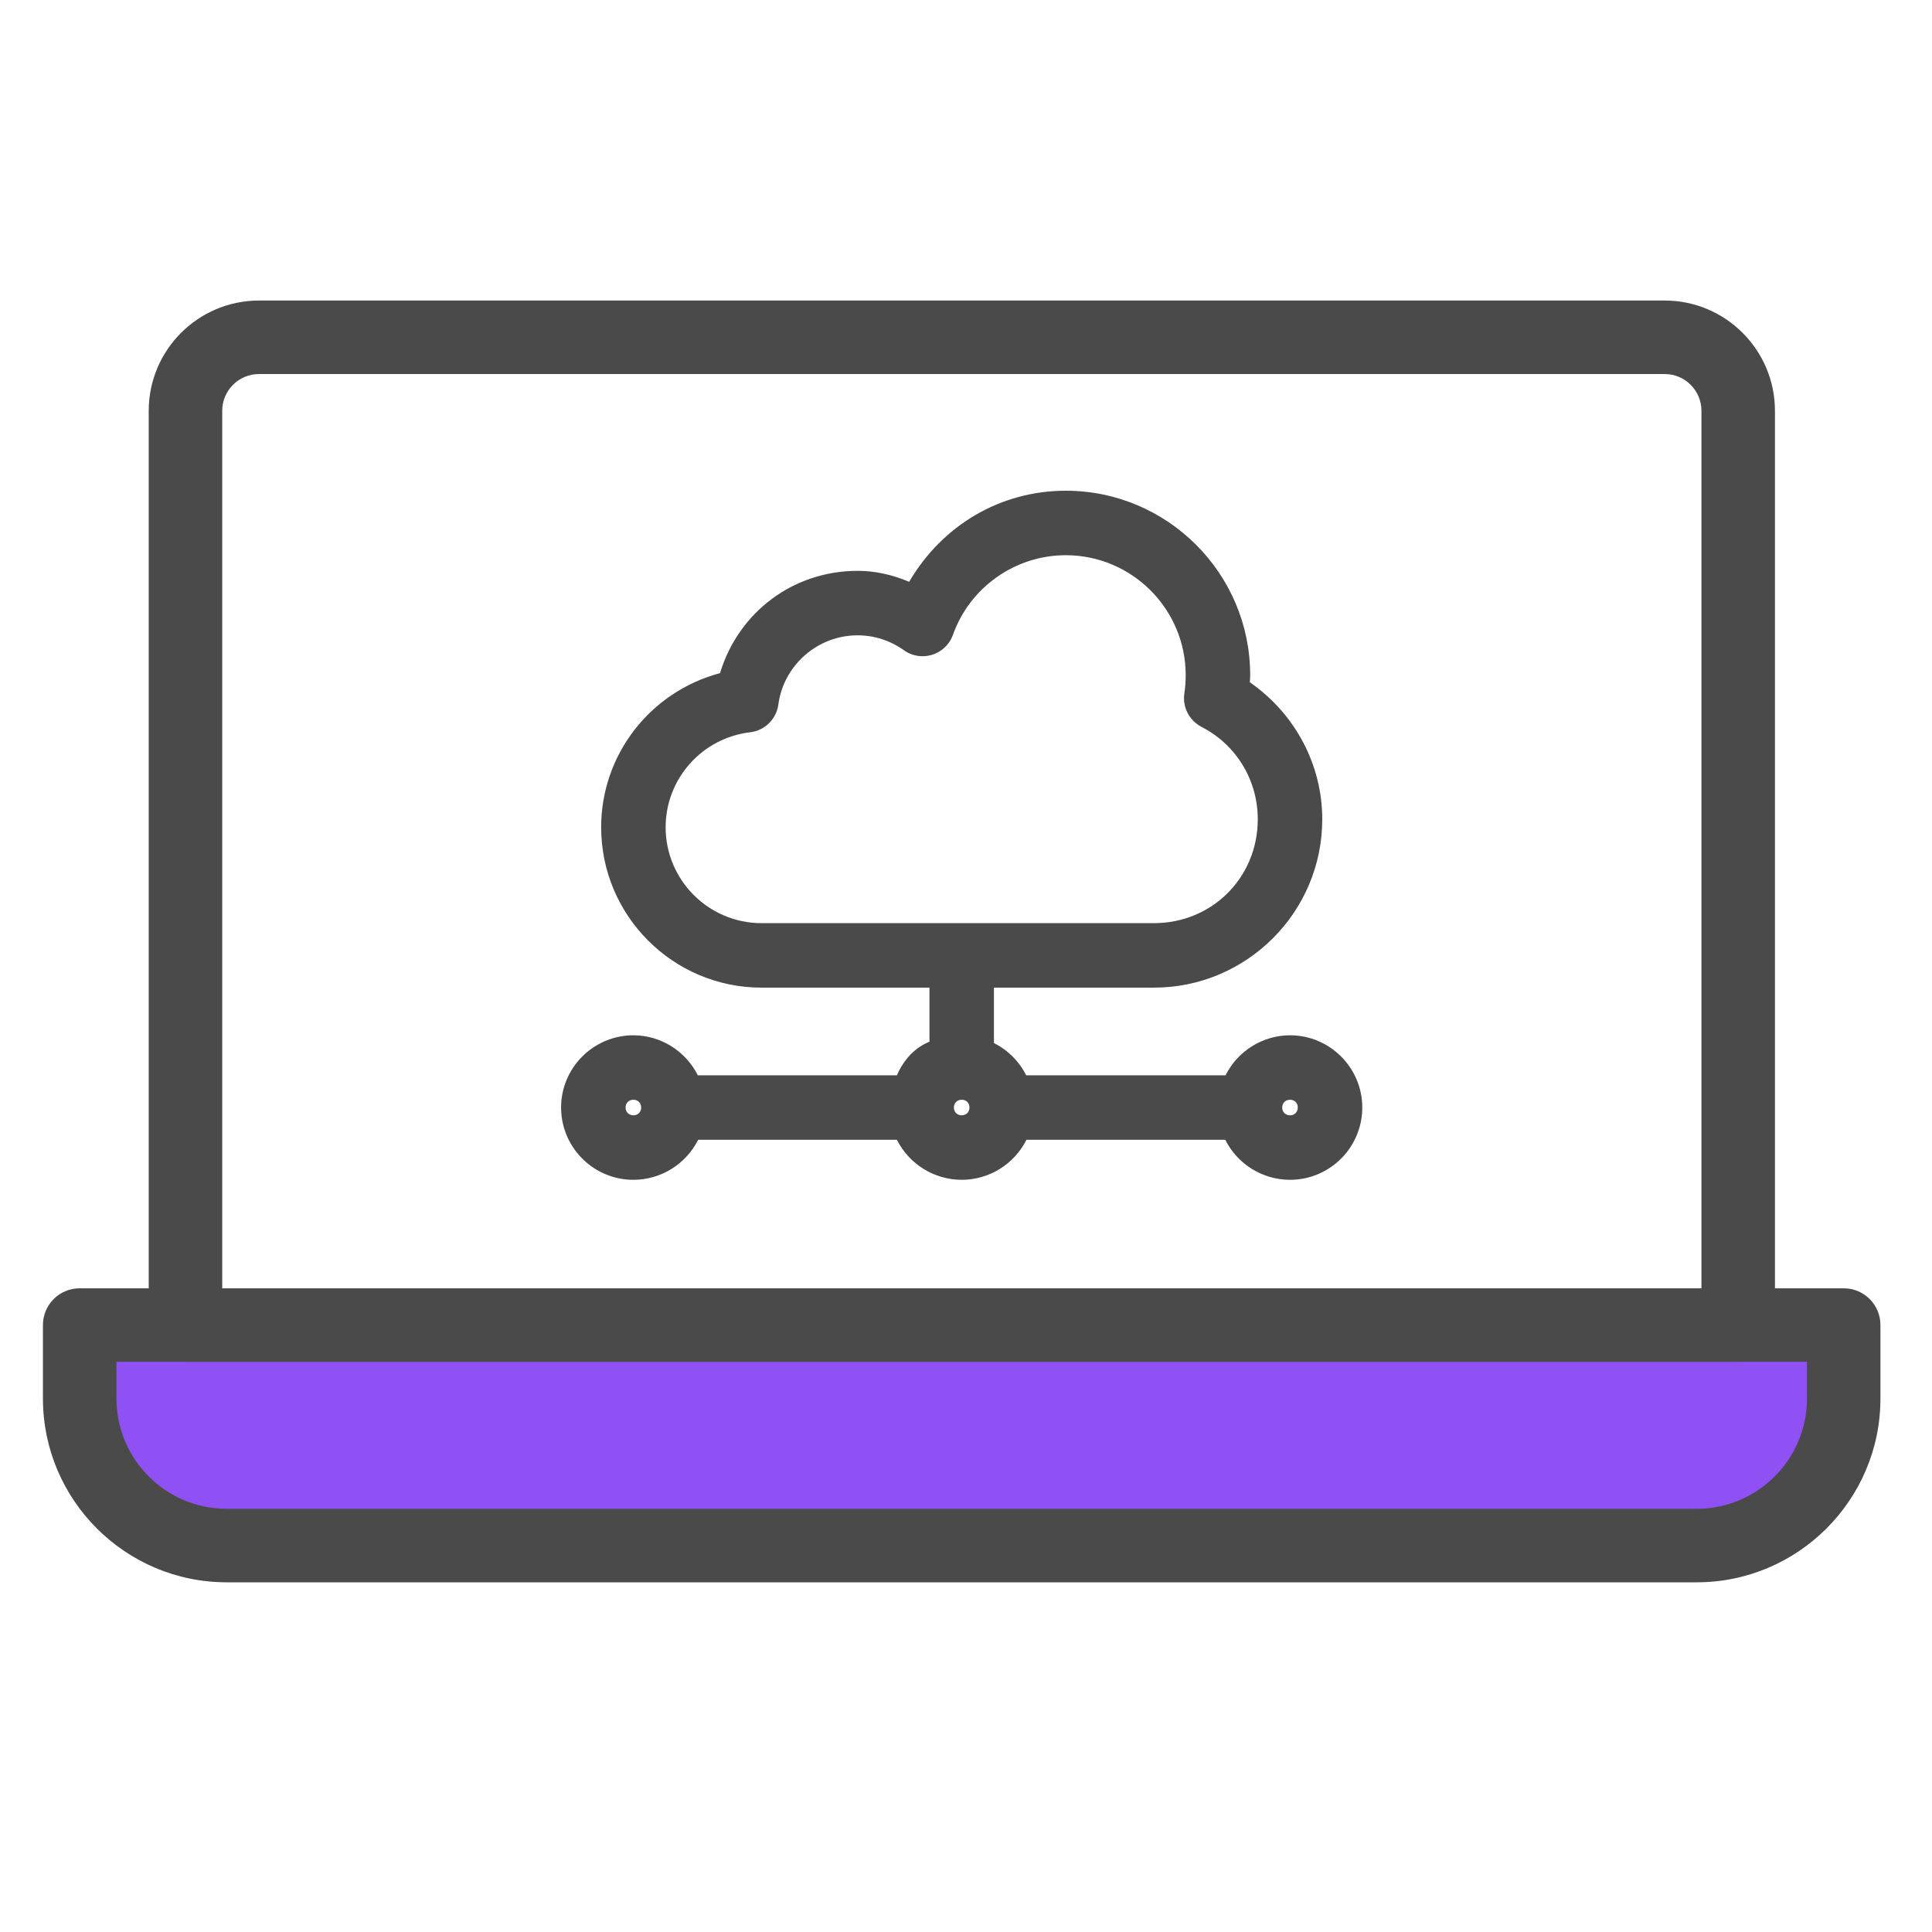
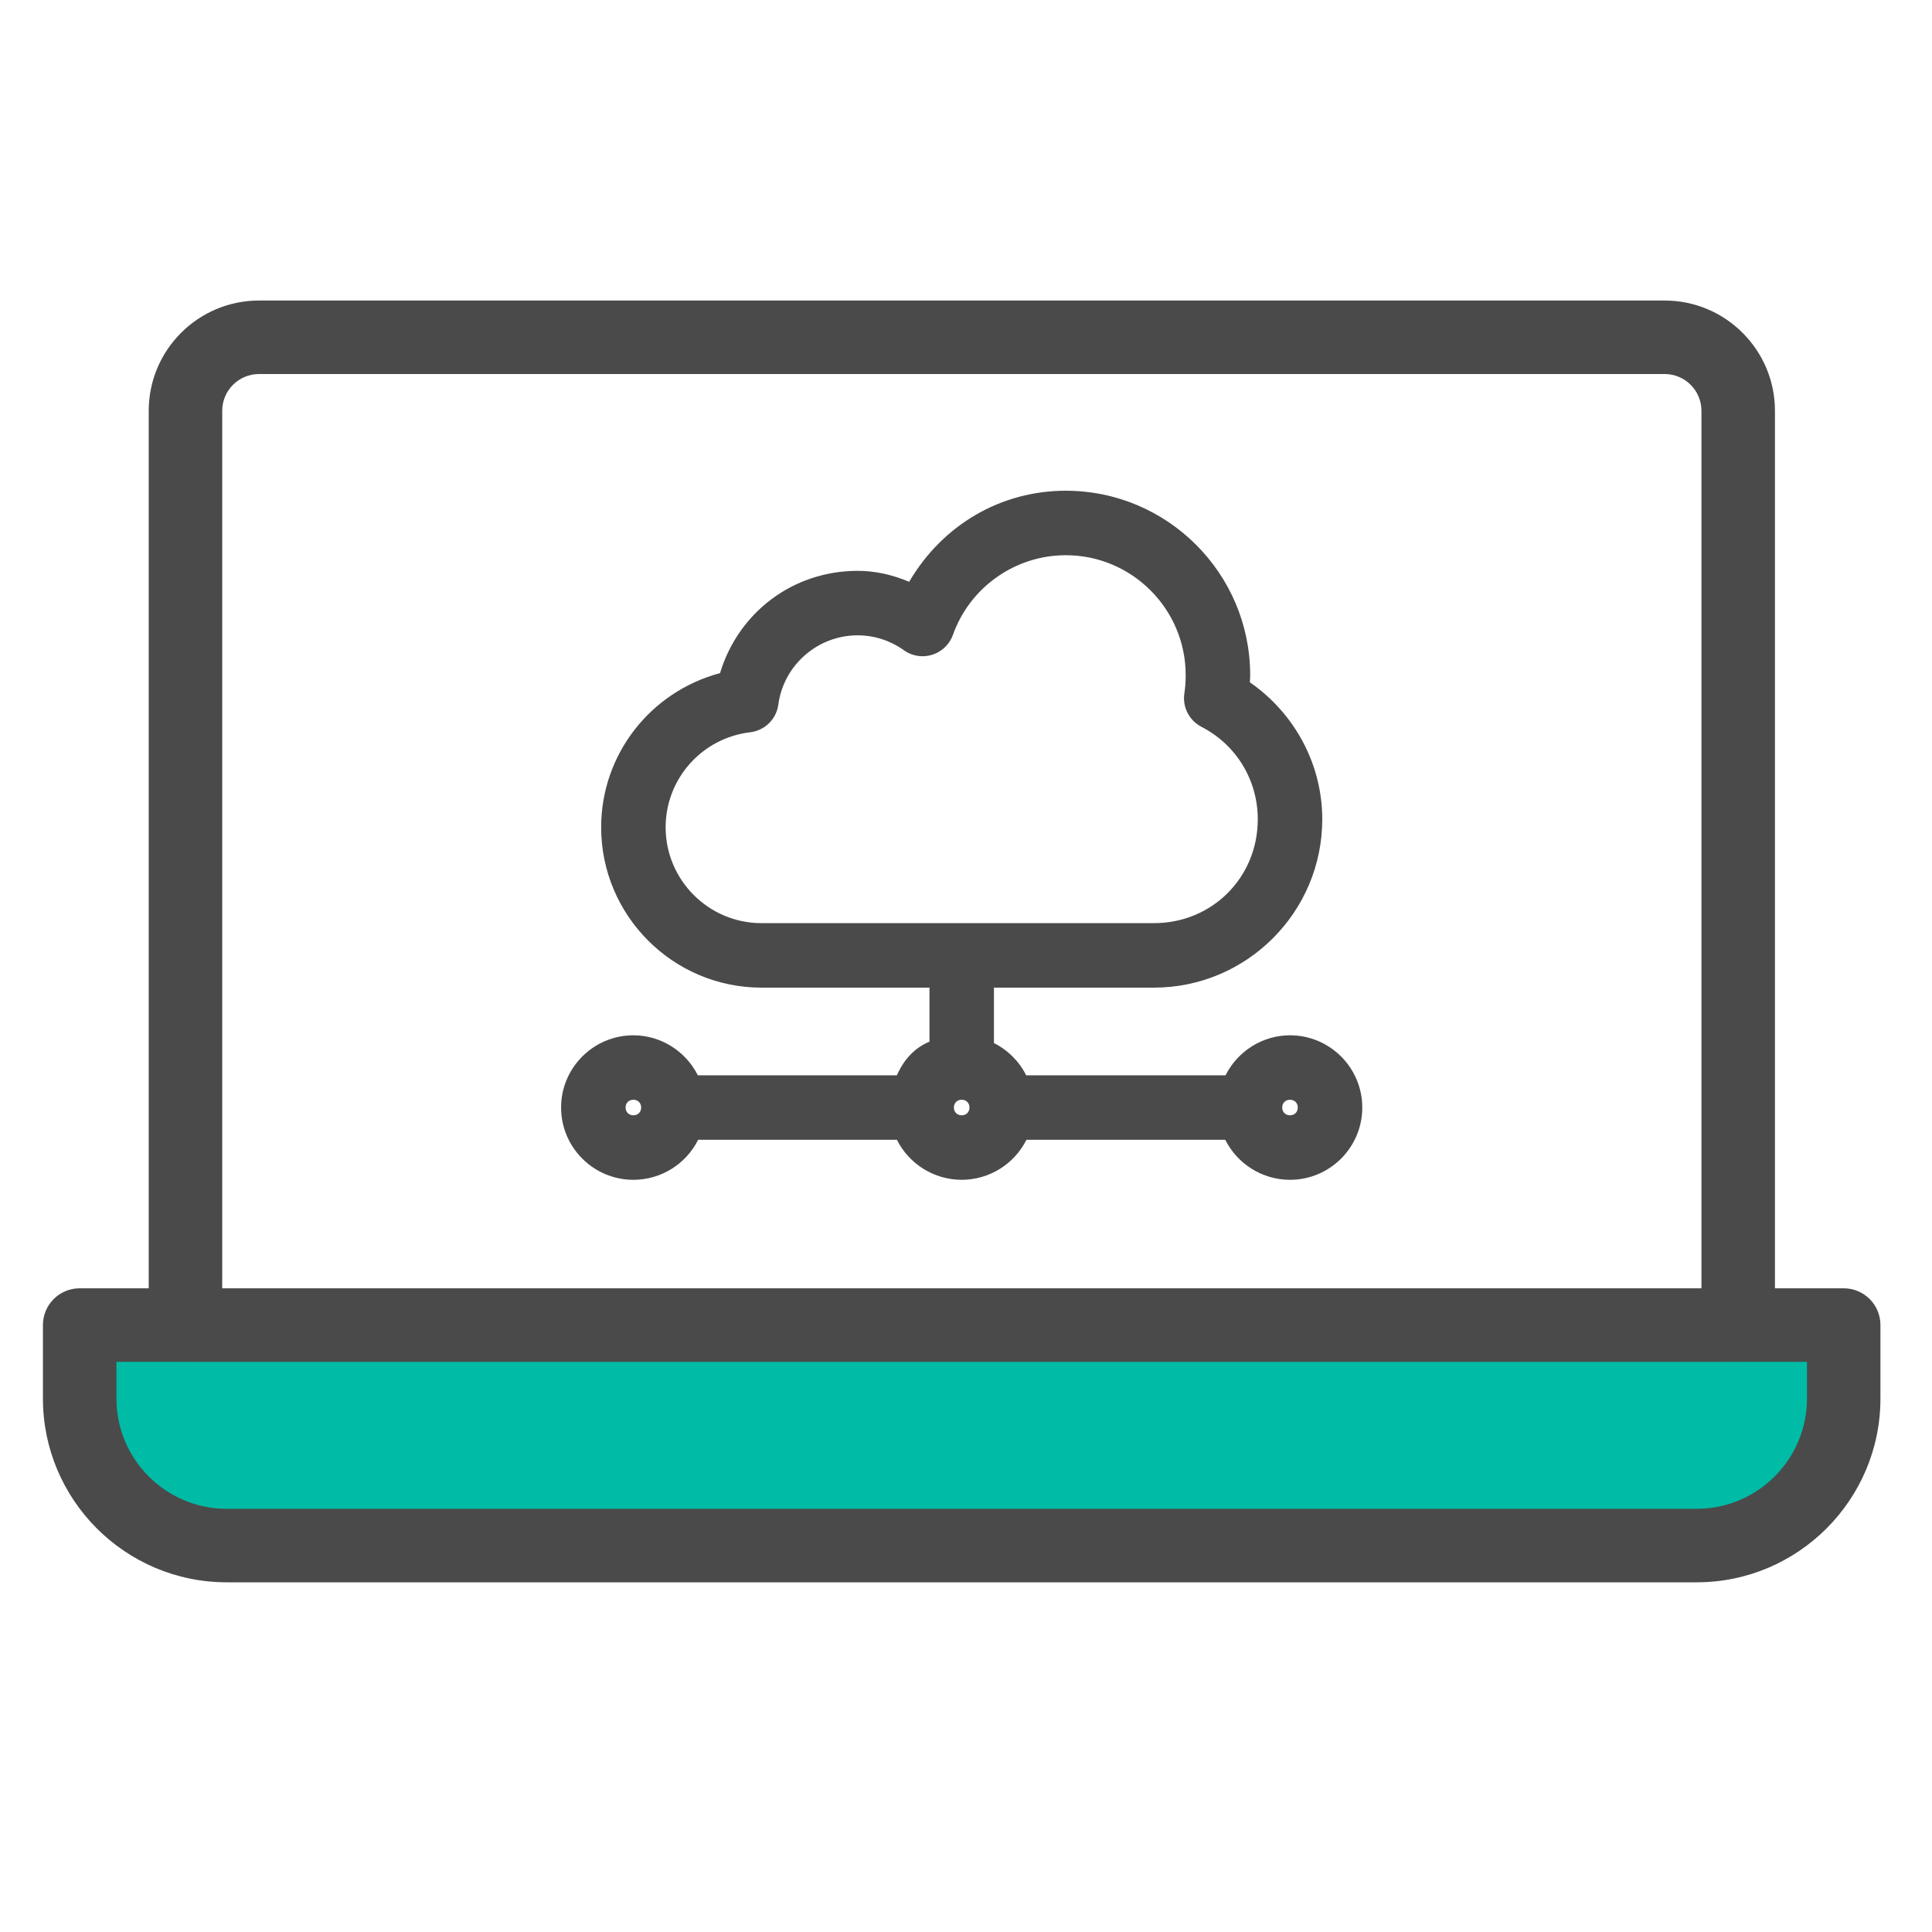
<svg xmlns="http://www.w3.org/2000/svg" width="45px" height="45px" viewBox="0 0 45 45" version="1.1">
  <g id="server" stroke="none" stroke-width="1" fill="none" fill-rule="evenodd">
    <g id="Group-29" transform="translate(1, 7)">
-       <path d="M38.49,28.657 L4.309,28.657 C2.643,28.657 1.293,27.307 1.293,25.641 L1.293,24.205 L41.506,24.205 L41.506,25.641 C41.506,27.307 40.156,28.657 38.49,28.657" id="Fill-1" fill="#8F50F4" />
+       <path d="M38.49,28.657 L4.309,28.657 C2.643,28.657 1.293,27.307 1.293,25.641 L1.293,24.205 L41.506,24.205 L41.506,25.641 C41.506,27.307 40.156,28.657 38.49,28.657" id="Fill-1" fill="#00BBA6" />
      <path d="M41.088,25.575 L41.088,24.719 L39.496,24.719 C39.493,24.719 39.489,24.721 39.486,24.721 L3.32,24.721 C3.316,24.721 3.313,24.719 3.31,24.719 L1.712,24.719 L1.712,25.575 C1.712,26.991 2.864,28.143 4.28,28.143 L38.519,28.143 C39.936,28.143 41.088,26.991 41.088,25.575 Z M4.176,2.568 L4.176,23.007 L38.63,23.007 L38.63,2.568 C38.63,2.096 38.246,1.712 37.774,1.712 L5.032,1.712 C4.56,1.712 4.176,2.096 4.176,2.568 Z M41.944,23.007 C42.417,23.007 42.799,23.39 42.799,23.863 L42.799,25.575 C42.799,27.935 40.879,29.855 38.519,29.855 L4.28,29.855 C1.92,29.855 3.48165941e-13,27.935 3.48165941e-13,25.575 L3.48165941e-13,23.863 C3.48165941e-13,23.39 0.382,23.007 0.856,23.007 L2.464,23.007 L2.464,2.568 C2.464,1.152 3.616,2.7000624e-13 5.032,2.7000624e-13 L37.774,2.7000624e-13 C39.19,2.7000624e-13 40.342,1.152 40.342,2.568 L40.342,23.007 L41.944,23.007 Z M29.047,17.114 C29.975,17.114 30.73,17.869 30.73,18.796 C30.73,19.725 29.975,20.48 29.047,20.48 C28.408,20.48 27.824,20.117 27.539,19.548 L22.908,19.548 C22.622,20.117 22.039,20.48 21.4,20.48 C20.761,20.48 20.176,20.117 19.891,19.548 L15.261,19.548 C14.976,20.117 14.392,20.48 13.753,20.48 C12.824,20.48 12.069,19.725 12.069,18.796 C12.069,17.869 12.824,17.114 13.753,17.114 C14.386,17.114 14.968,17.477 15.254,18.046 L19.89,18.046 C20.06,17.663 20.315,17.4 20.649,17.263 L20.649,16.004 L16.737,16.004 C14.677,16.004 13.002,14.328 13.002,12.269 C13.002,10.584 14.137,9.116 15.771,8.678 C16.204,7.25 17.483,6.296 18.975,6.296 C19.372,6.296 19.765,6.379 20.176,6.551 C20.957,5.221 22.314,4.43 23.824,4.43 C26.192,4.43 28.119,6.357 28.119,8.725 C28.119,8.781 28.116,8.836 28.111,8.891 C29.168,9.626 29.798,10.814 29.798,12.082 C29.798,14.245 28.039,16.004 25.876,16.004 L22.151,16.004 L22.151,17.295 C22.475,17.458 22.739,17.721 22.902,18.046 L27.545,18.046 C27.831,17.477 28.413,17.114 29.047,17.114 Z M26.985,9.93 C26.696,9.78 26.536,9.464 26.587,9.144 C26.607,9.01 26.617,8.873 26.617,8.725 C26.617,7.185 25.364,5.932 23.824,5.932 C22.647,5.932 21.591,6.677 21.196,7.786 C21.058,8.175 20.628,8.38 20.238,8.242 C20.173,8.218 20.113,8.188 20.059,8.149 C19.737,7.919 19.363,7.798 18.975,7.798 C18.046,7.798 17.252,8.491 17.129,9.411 C17.083,9.751 16.813,10.016 16.473,10.056 C15.35,10.189 14.504,11.14 14.504,12.269 C14.504,13.5 15.506,14.502 16.737,14.502 L25.876,14.502 C27.233,14.502 28.296,13.439 28.296,12.082 C28.296,11.169 27.794,10.345 26.985,9.93 L26.985,9.93 Z M13.753,18.615 C13.648,18.615 13.571,18.691 13.571,18.796 C13.571,18.902 13.648,18.978 13.753,18.978 C13.858,18.978 13.934,18.902 13.934,18.796 C13.934,18.691 13.858,18.615 13.753,18.615 Z M21.4,18.615 C21.294,18.615 21.218,18.691 21.218,18.796 C21.218,18.902 21.294,18.978 21.4,18.978 C21.505,18.978 21.581,18.902 21.581,18.796 C21.581,18.691 21.505,18.615 21.4,18.615 Z M29.047,18.615 C28.942,18.615 28.865,18.691 28.865,18.796 C28.865,18.902 28.942,18.978 29.047,18.978 C29.152,18.978 29.228,18.902 29.228,18.796 C29.228,18.691 29.152,18.615 29.047,18.615 Z" id="Combined-Shape" fill="#4A4A4A" />
    </g>
  </g>
</svg>
